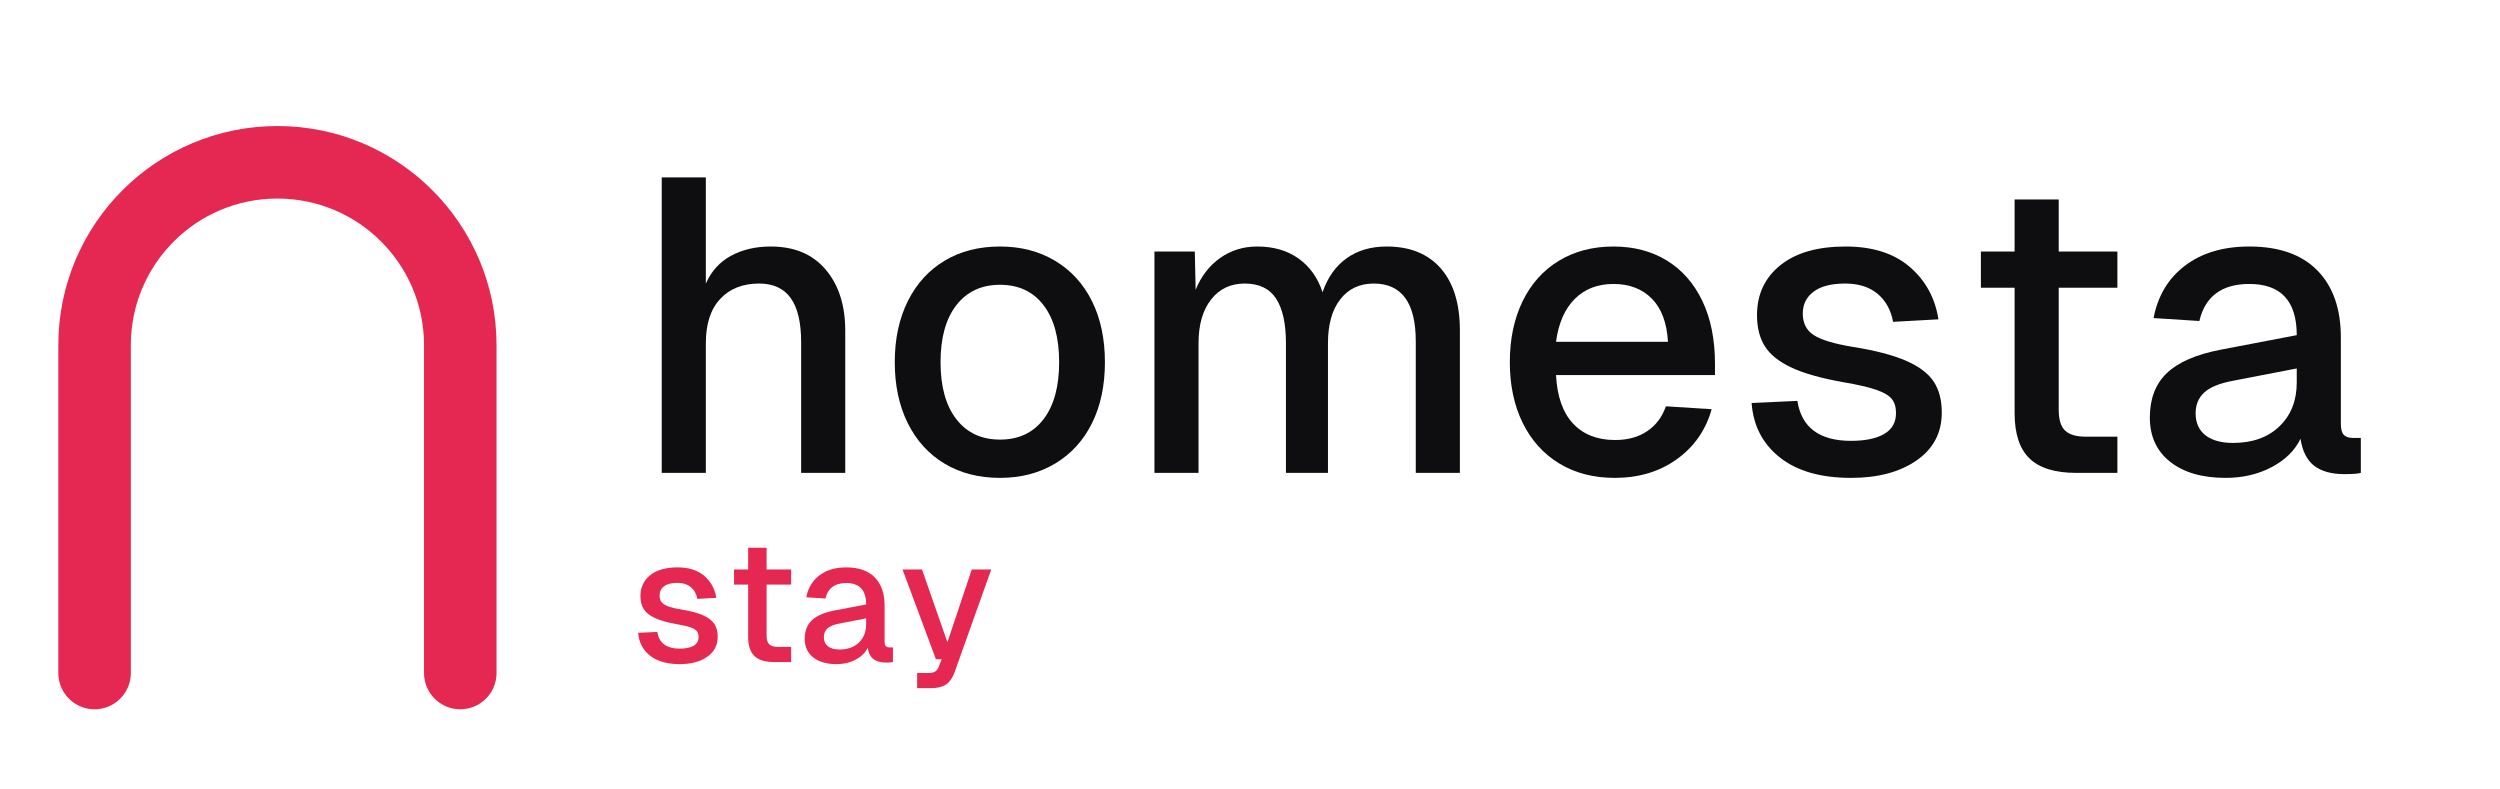
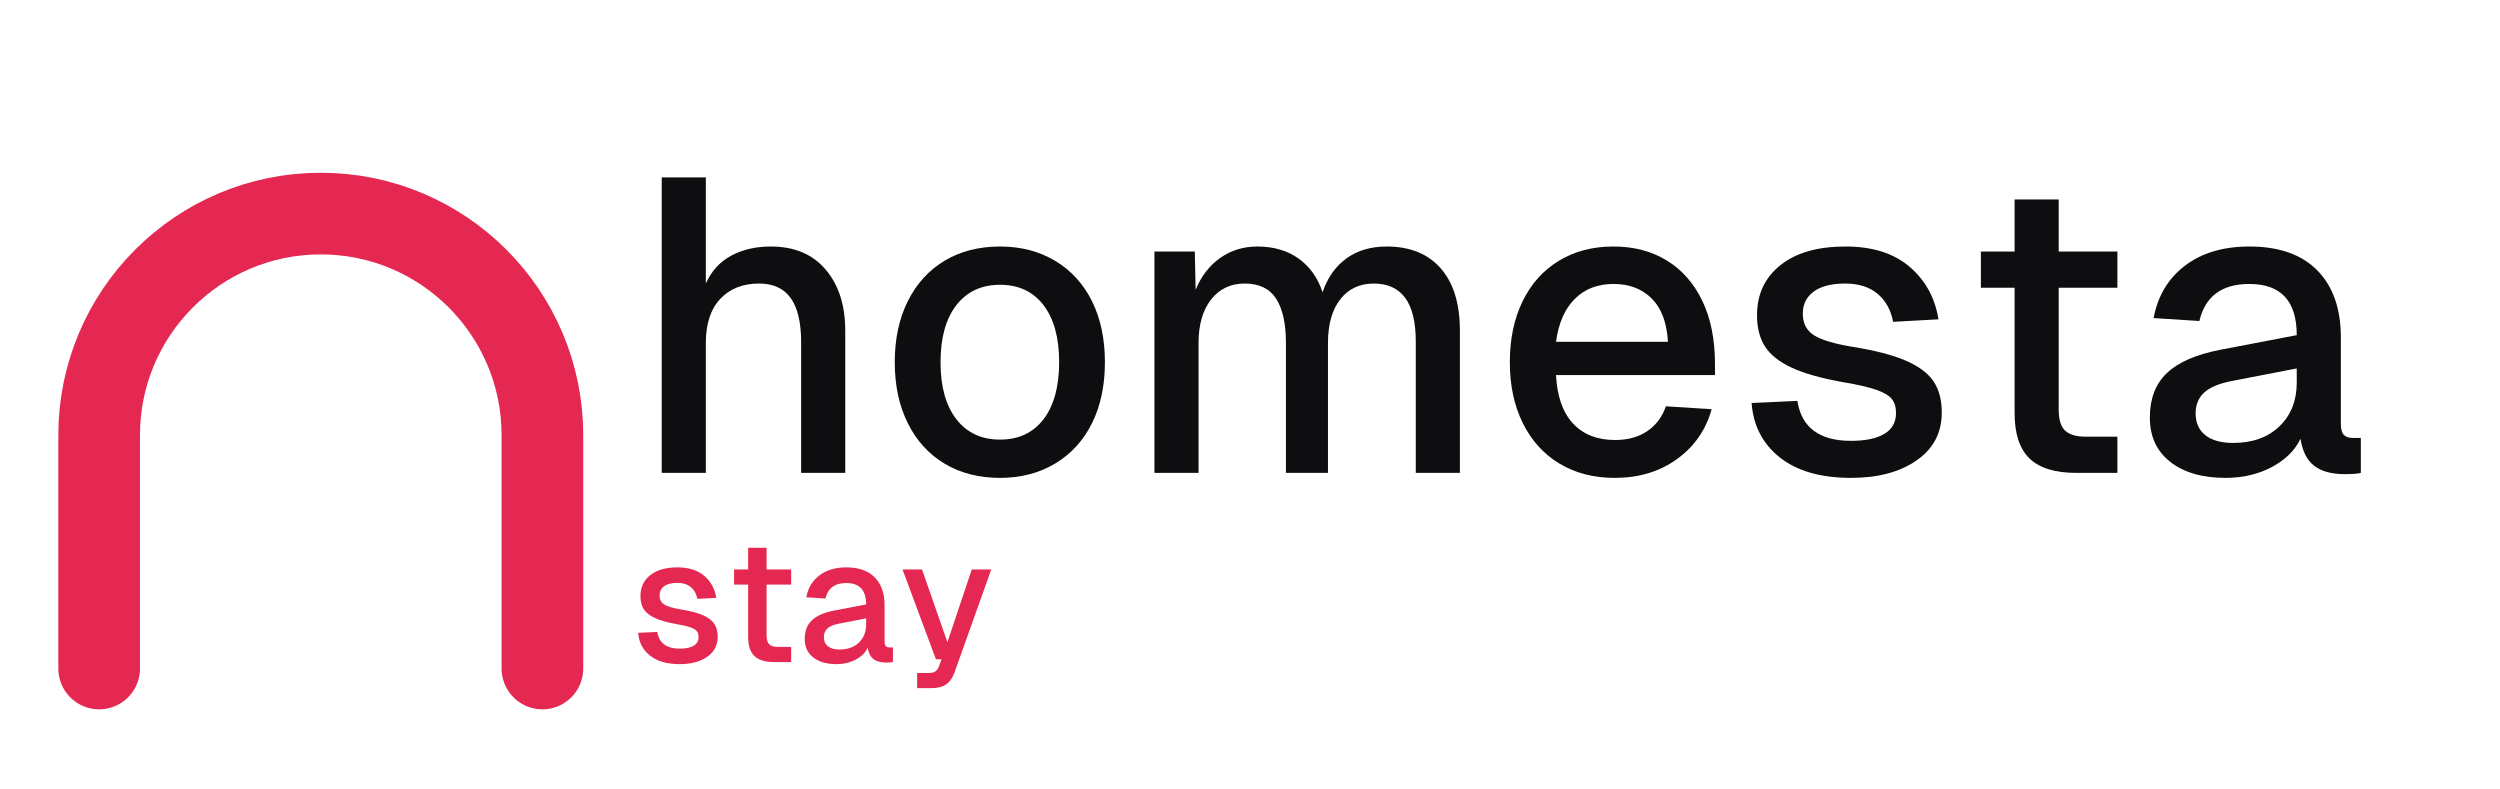
<svg xmlns="http://www.w3.org/2000/svg" viewBox="0 0 793 250" width="793" height="250" role="img" aria-label="homesta stay">
-   <path d="M 30 213.48 L 30 109.48 A 58 58 0 0 1 146 109.48 L 146 213.48" fill="none" stroke="#E52851" stroke-width="23" stroke-linecap="round" />
+   <path d="M22 100 L 22 60 A 38 38 0 0 1 98 60 L 98 100" fill="none" stroke="#E52851" stroke-width="14" stroke-linecap="round" transform="translate(-9.25 27.05) scale(1.85)" />
  <path d="M75 710H181V455Q201 500 242.0 522.0Q283 544 337 544Q422 544 469.0 488.5Q516 433 516 342V0H410V314Q410 385 385.0 420.0Q360 455 309 455Q250 455 215.5 418.0Q181 381 181 312V0H75Z" fill="#0E0E10" transform="translate(200.0 150) scale(0.132 -0.132)" />
  <path d="M44 266Q44 350 75.5 413.0Q107 476 164.0 510.0Q221 544 297 544Q372 544 429.5 509.5Q487 475 518.0 412.5Q549 350 549 266Q549 182 518.0 119.5Q487 57 429.5 22.5Q372 -12 297 -12Q221 -12 164.0 22.0Q107 56 75.5 119.0Q44 182 44 266ZM439 266Q439 354 401.5 403.0Q364 452 297 452Q230 452 192.0 403.0Q154 354 154 266Q154 178 192.0 129.0Q230 80 297 80Q364 80 401.5 129.0Q439 178 439 266Z" fill="#0E0E10" transform="translate(278.012 150) scale(0.132 -0.132)" />
  <path d="M75 532H172L174 440Q194 489 233.0 516.5Q272 544 322 544Q381 544 421.5 515.0Q462 486 479 434Q497 487 536.5 515.5Q576 544 633 544Q717 544 763.0 491.5Q809 439 809 342V0H703V316Q703 455 602 455Q551 455 521.5 417.0Q492 379 492 312V0H391V312Q391 382 367.5 418.5Q344 455 292 455Q241 455 211.0 416.5Q181 378 181 312V0H75Z" fill="#0E0E10" transform="translate(356.288 150) scale(0.132 -0.132)" />
  <path d="M44 266Q44 349 74.5 412.0Q105 475 161.5 509.5Q218 544 293 544Q366 544 421.0 510.5Q476 477 506.5 413.5Q537 350 537 262V235H155Q159 158 196.0 118.5Q233 79 297 79Q343 79 374.5 100.5Q406 122 419 160L529 153Q508 78 445.5 33.0Q383 -12 296 -12Q220 -12 163.0 22.5Q106 57 75.0 120.0Q44 183 44 266ZM293 454Q236 454 200.0 418.0Q164 382 155 315H424Q420 384 385.0 419.0Q350 454 293 454Z" fill="#0E0E10" transform="translate(473.108 150) scale(0.132 -0.132)" />
  <path d="M44 168 154 173Q169 77 283 77Q334 77 362.5 93.5Q391 110 391 144Q391 165 381.0 177.5Q371 190 344.0 199.5Q317 209 264 218Q185 232 140.0 253.0Q95 274 76.0 304.0Q57 334 57 379Q57 454 113.0 499.0Q169 544 270 544Q367 544 424.0 495.0Q481 446 493 369L384 363Q376 406 346.5 430.5Q317 455 269 455Q219 455 193.0 435.5Q167 416 167 383Q167 348 193.5 331.0Q220 314 286 303Q368 290 415.0 269.5Q462 249 481.5 219.5Q501 190 501 145Q501 72 440.5 30.0Q380 -12 283 -12Q174 -12 112.0 37.0Q50 86 44 168Z" fill="#0E0E10" transform="translate(549.8 150) scale(0.132 -0.132)" />
  <path d="M131 144V445H50V532H131V657H237V532H378V445H237V152Q237 116 252.5 101.5Q268 87 302 87H378V0H279Q203 0 167.0 34.5Q131 69 131 144Z" fill="#0E0E10" transform="translate(621.74 150) scale(0.132 -0.132)" />
  <path d="M44 133Q44 201 85.0 240.0Q126 279 214 296L397 331Q397 454 283 454Q184 454 163 365L53 372Q68 452 128.5 498.0Q189 544 283 544Q390 544 446.5 486.5Q503 429 503 325V118Q503 99 510.0 91.5Q517 84 532 84H551V0Q541 -3 512 -3Q465 -3 439.0 17.0Q413 37 406 82Q386 40 337.0 14.0Q288 -12 226 -12Q142 -12 93.0 26.5Q44 65 44 133ZM397 217V251L242 221Q195 212 174.5 193.0Q154 174 154 143Q154 109 177.5 90.5Q201 72 244 72Q314 72 355.5 112.0Q397 152 397 217Z" fill="#0E0E10" transform="translate(676.124 150) scale(0.132 -0.132)" />
  <path d="M44 168 154 173Q169 77 283 77Q334 77 362.5 93.5Q391 110 391 144Q391 165 381.0 177.5Q371 190 344.0 199.5Q317 209 264 218Q185 232 140.0 253.0Q95 274 76.0 304.0Q57 334 57 379Q57 454 113.0 499.0Q169 544 270 544Q367 544 424.0 495.0Q481 446 493 369L384 363Q376 406 346.5 430.5Q317 455 269 455Q219 455 193.0 435.5Q167 416 167 383Q167 348 193.5 331.0Q220 314 286 303Q368 290 415.0 269.5Q462 249 481.5 219.5Q501 190 501 145Q501 72 440.5 30.0Q380 -12 283 -12Q174 -12 112.0 37.0Q50 86 44 168Z" fill="#E52851" transform="translate(200.0 210) scale(0.0552 -0.0552)" />
  <path d="M131 144V445H50V532H131V657H237V532H378V445H237V152Q237 116 252.5 101.5Q268 87 302 87H378V0H279Q203 0 167.0 34.5Q131 69 131 144Z" fill="#E52851" transform="translate(230.084 210) scale(0.0552 -0.0552)" />
  <path d="M44 133Q44 201 85.0 240.0Q126 279 214 296L397 331Q397 454 283 454Q184 454 163 365L53 372Q68 452 128.5 498.0Q189 544 283 544Q390 544 446.5 486.5Q503 429 503 325V118Q503 99 510.0 91.5Q517 84 532 84H551V0Q541 -3 512 -3Q465 -3 439.0 17.0Q413 37 406 82Q386 40 337.0 14.0Q288 -12 226 -12Q142 -12 93.0 26.5Q44 65 44 133ZM397 217V251L242 221Q195 212 174.5 193.0Q154 174 154 143Q154 109 177.5 90.5Q201 72 244 72Q314 72 355.5 112.0Q397 152 397 217Z" fill="#E52851" transform="translate(252.826 210) scale(0.0552 -0.0552)" />
  <path d="M106 -63H170Q196 -63 209.0 -55.0Q222 -47 230 -28L247 16H214L22 532H134L280 114L420 532H532L320 -62Q303 -108 272.0 -129.0Q241 -150 186 -150H106Z" fill="#E52851" transform="translate(285.063 210) scale(0.0552 -0.0552)" />
</svg>
